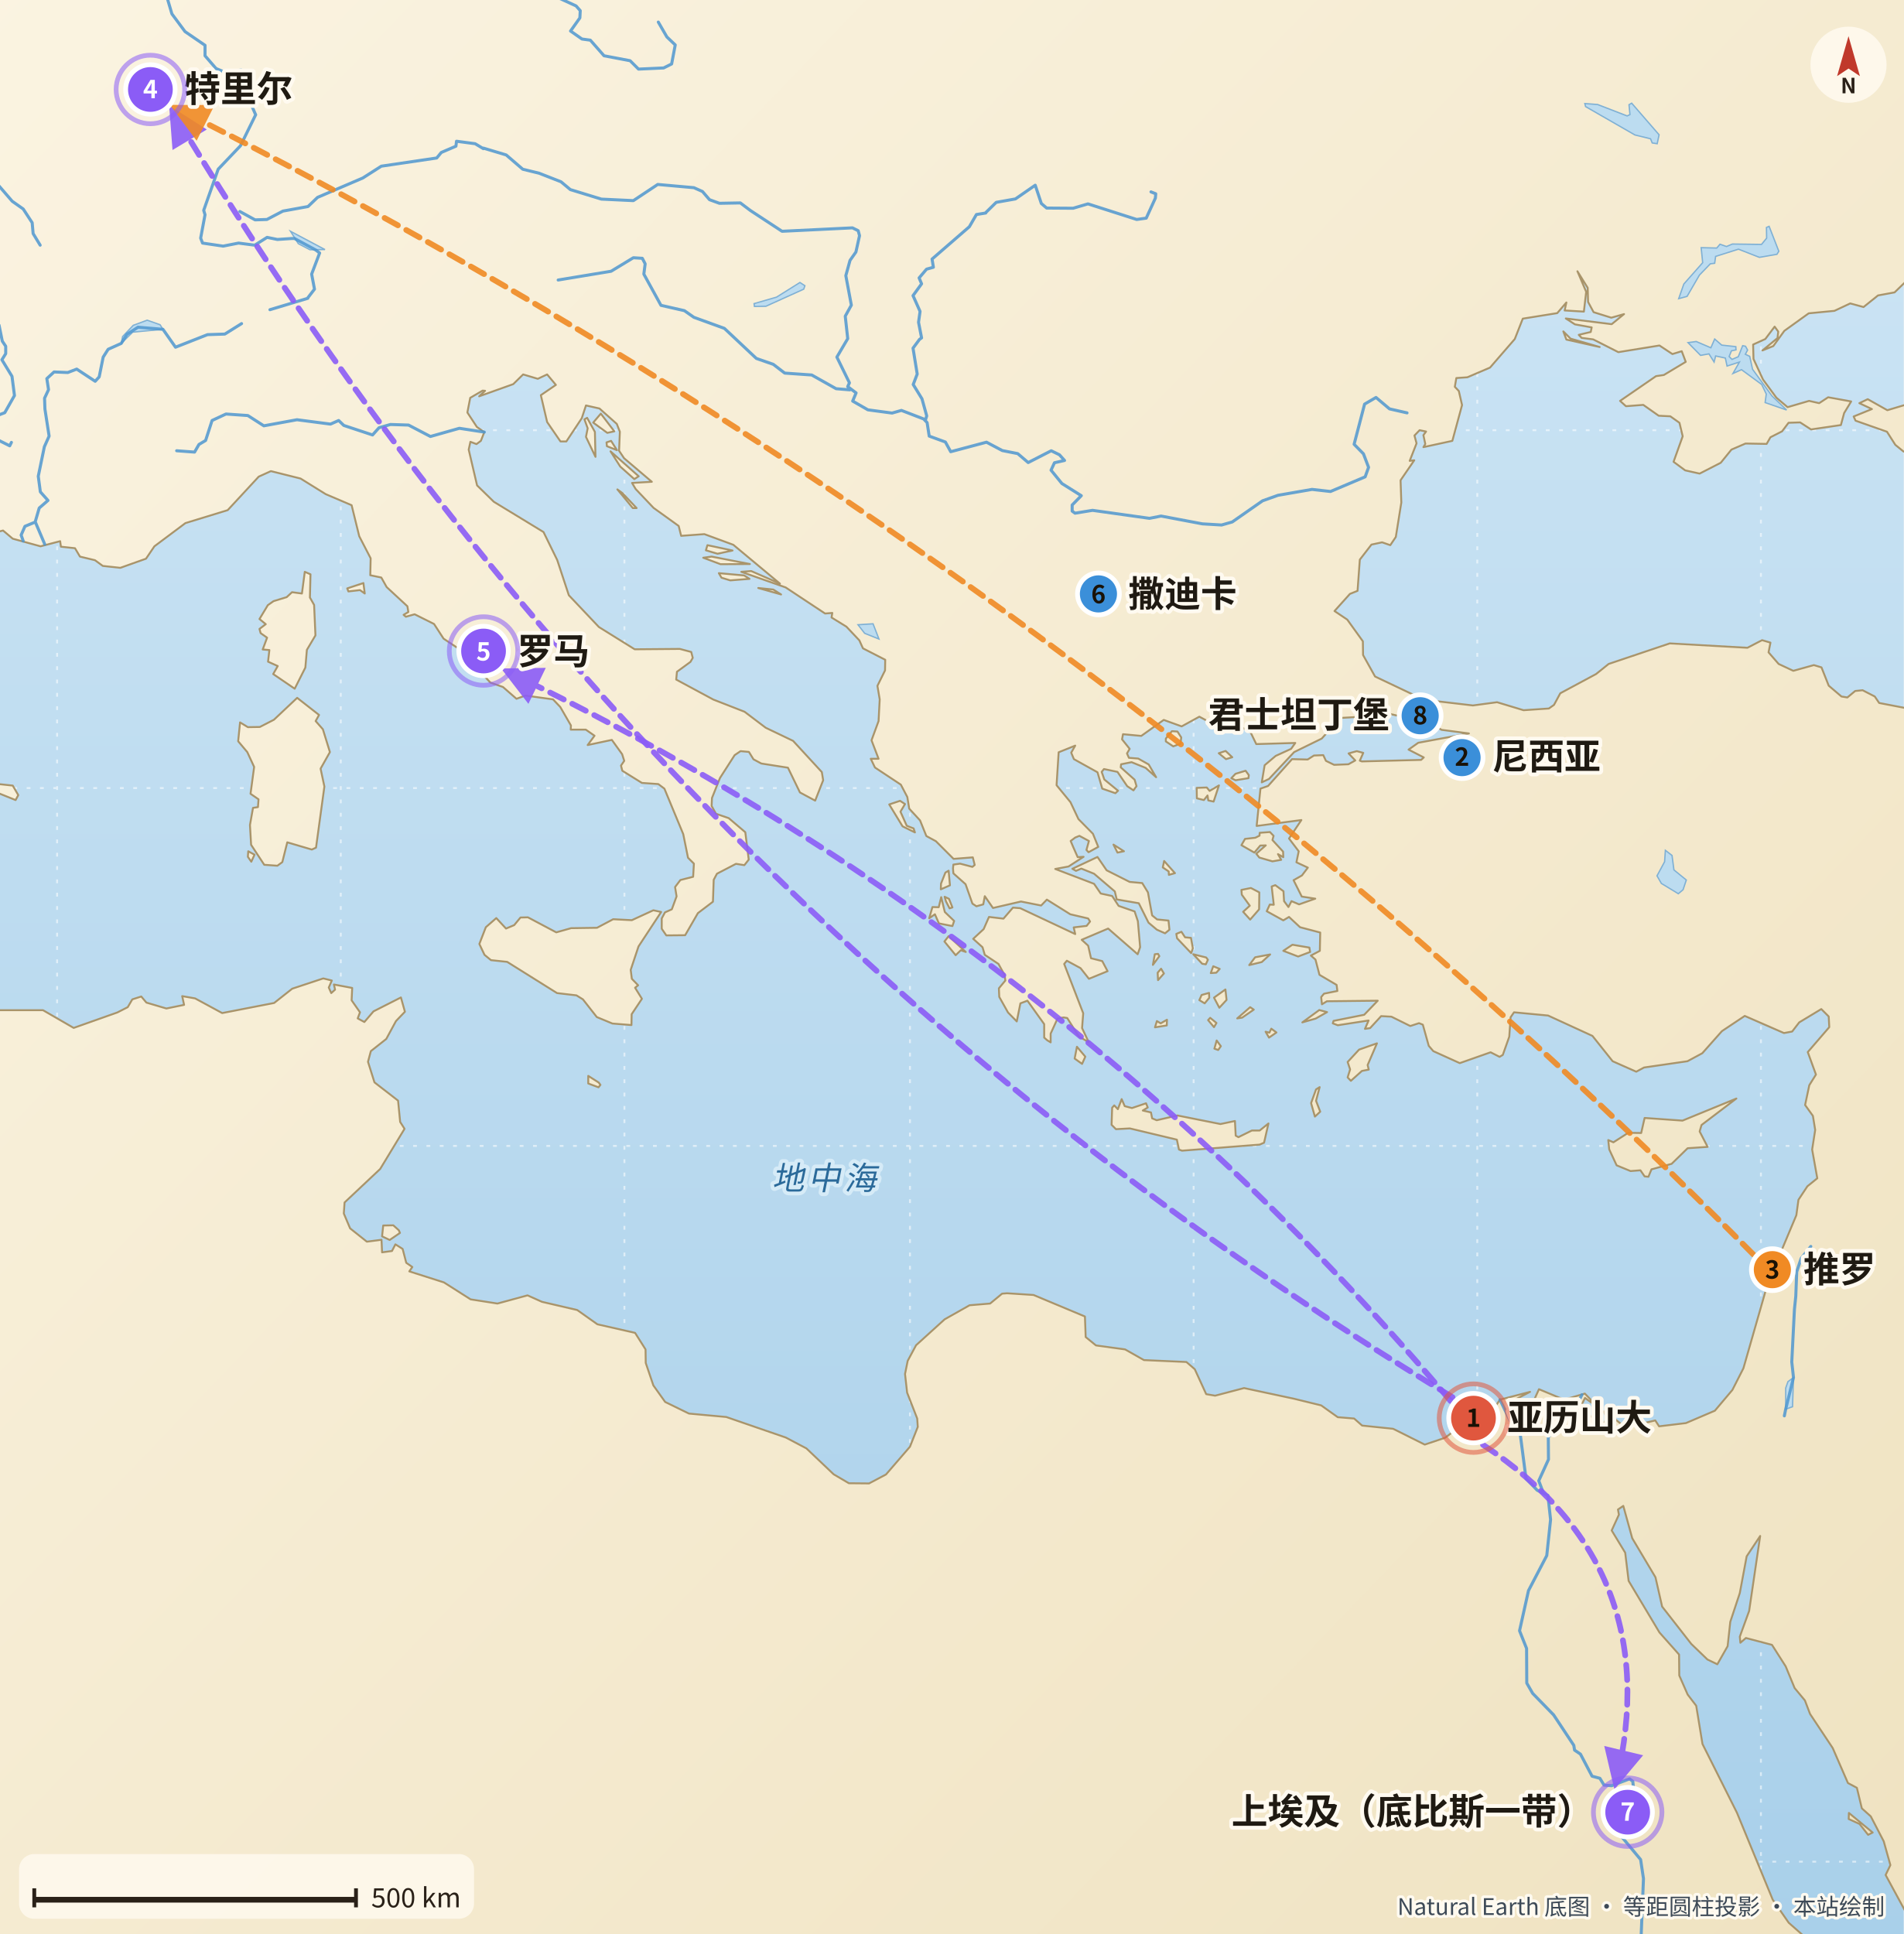
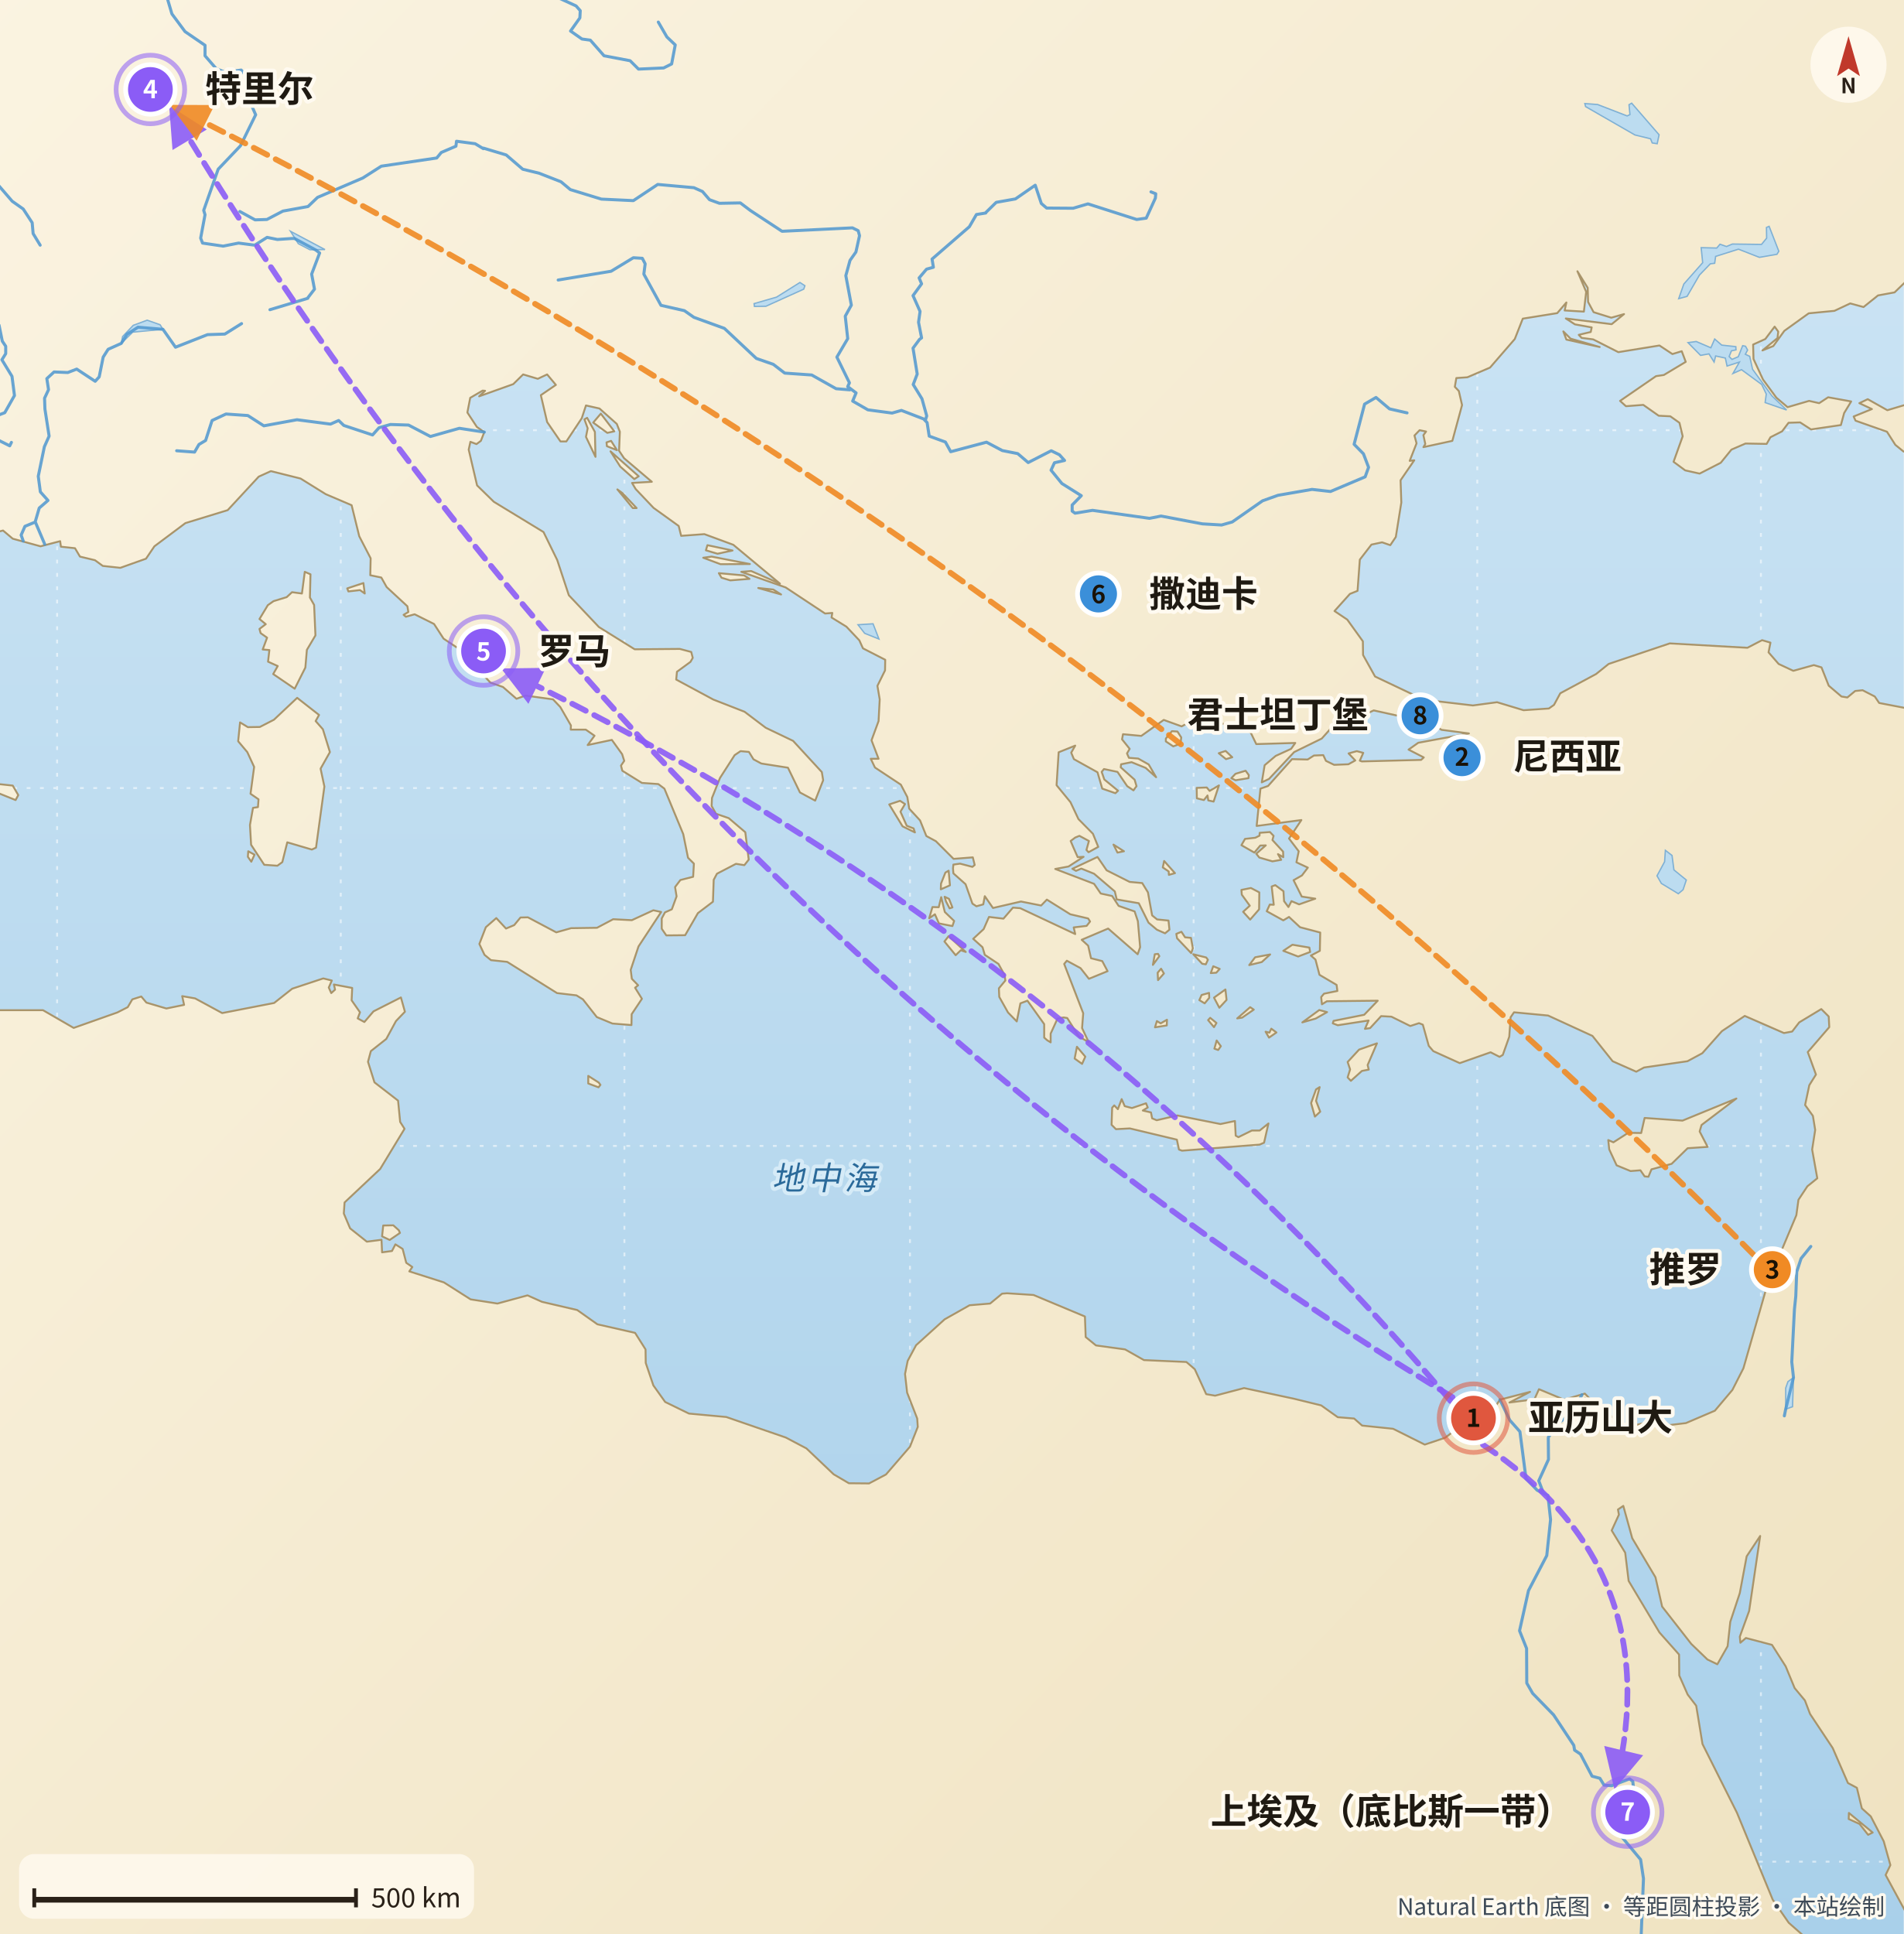
<svg xmlns="http://www.w3.org/2000/svg" viewBox="0 0 1000 1016" width="1000" height="1016" font-family="'Noto Sans CJK SC','PingFang SC','Microsoft YaHei','Source Han Sans SC',sans-serif">
  <defs>
    <linearGradient id="sea" x1="0" y1="0" x2="0" y2="1">
      <stop offset="0" stop-color="#cfe6f5" />
      <stop offset="1" stop-color="#a9d0ea" />
    </linearGradient>
    <linearGradient id="ld" x1="0" y1="0" x2="1" y2="1">
      <stop offset="0" stop-color="#fbf4e2" />
      <stop offset="1" stop-color="#efe2c0" />
    </linearGradient>
    <marker id="a8b5cf6" viewBox="0 0 10 10" refX="8" refY="5" markerWidth="7" markerHeight="7" orient="auto-start-reverse">
      <path d="M0,0L10,5L0,10z" fill="#8b5cf6" />
    </marker>
    <marker id="af08a24" viewBox="0 0 10 10" refX="8" refY="5" markerWidth="7" markerHeight="7" orient="auto-start-reverse">
      <path d="M0,0L10,5L0,10z" fill="#f08a24" />
    </marker>
  </defs>
  <rect width="1000" height="1016" fill="url(#sea)" />
  <path d="M30,0V1016M179,0V1016M328,0V1016M478,0V1016M627,0V1016M776,0V1016M925,0V1016M0,978H1000M0,790H1000M0,602H1000M0,414H1000M0,226H1000M0,38H1000" stroke="#ffffff" stroke-opacity=".55" stroke-width="1" stroke-dasharray="2 5" fill="none" />
  <path d="M594.6,582.1 602.0,579.6 602.9,581.8 600.3,583.4 604.6,584.4 605.2,587.5 607.6,588.5 618.5,586.0 641.1,590.5 648.7,588.9 649.1,596.6 650.5,597.4 657.6,593.9 661.7,593.9 666.3,590.2 664.0,600.3 661.7,601.3 620.9,604.5 619.3,603.9 618.2,598.7 593.5,592.8 586.2,593.2 583.9,590.9 584.2,581.9 585.3,580.7 587.2,582.7 589.2,577.4 590.8,581.1 594.6,582.1ZM581.3,457.2 593.4,463.3 600.0,463.9 603.0,468.8 605.2,480.9 607.8,483.0 613.8,483.6 614.3,488.4 612.0,490.3 607.7,488.4 603.3,484.7 598.2,474.5 586.6,472.5 585.6,468.3 574.7,459.0 568.0,456.3 565.2,457.5 563.3,456.4 576.5,450.2 581.3,457.2ZM893.8,591.0 892.8,594.4 897.0,602.5 886.5,603.2 878.1,611.4 867.5,614.3 865.9,618.2 863.9,618.0 861.7,614.8 856.5,615.2 849.2,612.2 845.3,603.8 844.8,598.9 847.5,600.1 855.3,595.1 862.1,595.2 863.9,587.3 883.8,588.7 912.1,577.1 893.8,591.0ZM-25.5,421.8 -18.0,422.3 -16.4,422.9 -16.1,425.3 -22.5,437.0 -27.7,440.2 -29.9,439.1 -29.9,416.5 -24.0,415.4 -25.5,421.8ZM169.6,383.1 173.3,395.1 168.4,403.8 170.4,413.2 166.0,445.3 163.8,446.3 150.9,442.5 148.3,452.9 145.7,454.8 138.8,454.3 131.9,443.8 131.3,433.4 132.9,424.4 135.5,424.0 135.8,419.9 131.6,417.0 133.5,402.9 129.9,395.1 125.1,389.4 126.1,379.5 130.2,382.0 136.5,381.9 143.9,378.1 156.1,366.6 167.6,375.6 165.8,378.8 169.6,383.1ZM162.8,313.9 165.0,317.8 165.7,333.8 161.2,341.4 160.4,350.7 154.8,361.8 143.5,354.1 145.9,349.9 140.8,347.6 141.5,341.5 138.0,341.2 140.3,335.0 136.9,332.6 136.3,330.4 139.6,327.9 136.3,325.2 140.7,317.9 143.7,315.8 150.6,313.7 153.4,311.1 158.6,311.8 160.1,300.4 163.1,301.7 162.8,313.9ZM347.3,479.1 335.4,497.2 331.3,509.5 331.9,514.2 335.2,517.6 333.6,518.9 337.2,524.7 331.8,532.8 331.7,538.5 321.7,537.7 313.5,534.3 306.2,525.0 302.8,522.9 292.6,521.7 266.4,505.3 257.9,504.4 254.5,501.6 251.8,495.9 255.2,487.1 260.7,482.3 265.8,487.8 270.1,486.0 273.4,482.0 277.3,481.9 292.2,489.8 300.0,487.6 313.6,487.4 322.1,482.9 331.9,483.4 343.2,478.2 347.3,479.1ZM377.6,301.1 390.9,302.3 393.7,304.1 383.6,304.9 379.0,303.5 377.6,301.1ZM393.9,296.3 378.5,296.4 369.4,293.0 373.8,292.4 393.9,296.3ZM376.9,290.9 370.8,289.1 371.6,286.4 384.8,289.2 376.9,290.9ZM981.3,963.9 976.8,958.2 971.1,955.6 971.2,952.4 983.7,962.7 981.3,963.9ZM840.3,182.3 822.8,178.4 821.2,174.1 825.0,177.9 840.3,182.3ZM709.6,567.8 707.9,566.0 709.2,561.8 707.9,557.9 713.9,551.4 723.3,548.1 718.4,559.5 719.0,561.9 715.4,562.6 709.6,567.8ZM690.7,586.6 688.7,579.5 691.3,572.3 693.2,571.1 691.3,578.3 693.5,584.0 690.7,586.6ZM684.1,537.1 693.0,530.6 697.1,531.7 691.1,535.1 684.1,537.1ZM640.5,529.4 637.7,524.1 643.7,519.8 644.3,525.3 640.5,529.4ZM632.8,527.1 630.0,525.4 631.2,522.7 635.1,521.6 635.2,524.2 632.8,527.1ZM639.9,551.6 637.9,550.9 639.1,546.6 641.3,549.6 639.9,551.6ZM637.7,539.6 634.6,535.9 635.7,534.7 639.0,537.4 637.7,539.6ZM678.9,496.3 687.8,497.8 688.2,500.1 681.9,502.5 674.1,499.5 678.9,496.3ZM656.2,507.0 659.3,502.9 667.2,501.4 662.8,505.4 656.2,507.0ZM649.9,535.0 656.7,529.1 658.6,530.4 652.5,534.6 649.9,535.0ZM670.5,542.4 666.6,545.1 664.8,542.0 666.8,542.5 667.8,540.4 670.5,542.4ZM605.6,506.9 606.6,501.3 608.3,501.1 609.0,502.3 605.6,506.9ZM608.3,514.9 608.1,511.0 609.9,508.9 611.4,511.4 608.3,514.9ZM613.0,535.7 612.9,538.7 606.7,539.7 607.7,536.4 609.7,537.6 613.0,535.7ZM625.7,500.7 618.3,492.9 617.9,490.6 620.6,489.5 622.5,492.4 625.6,492.7 626.6,498.2 625.7,500.7ZM633.4,506.6 631.5,506.3 626.8,501.3 633.6,503.0 634.5,504.2 633.4,506.6ZM656.7,483.1 653.0,479.0 656.5,475.8 652.3,470.0 652.1,467.5 657.1,466.5 661.5,468.8 661.4,477.7 656.7,483.1ZM668.4,441.3 674.0,447.4 674.1,450.3 671.3,448.7 673.0,451.7 668.4,452.5 661.5,450.5 659.9,448.5 664.9,444.1 662.0,444.2 658.9,447.9 652.1,444.0 654.0,440.7 659.4,440.1 661.6,439.0 661.7,437.5 667.1,437.1 669.0,439.1 668.4,441.3ZM590.4,447.2 587.0,447.9 584.9,443.7 590.4,447.2ZM614.0,459.6 613.9,457.8 610.8,455.7 611.5,452.3 617.2,458.7 614.0,459.6ZM644.0,398.8 640.2,395.7 643.8,394.5 647.3,397.8 644.0,398.8ZM640.3,412.6 637.5,421.1 634.7,420.5 634.3,417.9 632.4,420.3 628.7,419.4 628.6,413.9 633.9,413.7 635.4,415.5 640.3,412.6ZM616.3,392.1 612.4,389.5 612.4,388.0 615.6,384.1 618.5,384.3 620.5,387.4 620.1,390.7 616.3,392.1ZM649.0,409.9 646.8,408.8 649.0,406.5 654.3,404.9 656.0,407.2 655.8,408.8 649.0,409.9ZM210.1,647.7 204.7,651.4 200.7,649.5 201.3,643.8 206.6,643.7 209.5,646.3 210.1,647.7ZM190.9,306.3 191.6,311.8 189.1,310.0 183.0,310.7 182.4,309.1 190.9,306.3ZM132.0,452.7 130.2,450.1 130.4,447.2 133.7,449.0 132.0,452.7ZM8.2,420.3 -4.0,415.4 -4.4,411.5 6.7,412.7 9.6,417.7 8.2,420.3ZM314.4,571.2 309.0,569.2 309.0,565.2 314.5,568.7 315.4,569.9 314.4,571.2ZM319.0,227.4 311.6,222.0 315.6,217.3 322.7,226.6 319.0,227.4ZM324.1,236.5 318.8,234.4 318.6,232.4 321.0,231.6 324.1,236.5ZM333.2,251.7 325.8,245.1 320.7,237.1 335.5,250.2 333.2,251.7ZM334.4,266.9 332.4,266.9 324.3,257.1 326.9,259.0 334.4,266.9ZM312.8,240.0 307.8,229.5 308.7,225.0 307.0,220.3 308.4,219.5 312.5,226.9 312.8,240.0ZM410.3,312.3 398.3,308.9 406.2,309.7 410.3,312.3ZM496.3,479.1 501.2,483.8 500.3,486.5 493.2,485.1 491.1,480.3 488.1,482.4 489.8,476.5 493.1,476.6 494.4,471.3 496.3,479.1ZM507.3,500.1 504.7,499.2 502.0,501.8 496.1,494.6 498.3,491.8 507.3,500.1ZM499.0,465.1 494.2,467.2 494.3,464.2 496.6,458.4 498.3,457.4 499.0,465.1ZM498.8,477.2 496.9,473.5 496.2,471.1 498.5,472.2 500.3,476.7 498.8,477.2ZM480.6,437.3 474.1,434.1 467.1,422.6 472.8,420.7 475.4,422.4 473.0,426.4 476.3,433.8 479.9,435.2 480.6,437.3ZM568.4,558.9 564.5,556.1 565.7,549.9 570.1,555.1 568.4,558.9ZM-1.5,-27.8 2.2,-24.4 -1.5,-23.6 -5.4,-26.1 -8.0,-25.5 -9.0,-27.5 -1.5,-27.8ZM636.0,511.2 637.3,507.6 640.7,509.0 638.9,511.0 636.0,511.2ZM1029.9,1029.4 1023.5,1019.3 1012.5,1008.9 1001.3,1004.9 990.5,985.0 993.0,979.8 989.5,967.3 982.7,954.2 978.0,950.0 975.4,939.2 970.7,936.7 962.7,918.3 950.8,900.4 948.1,893.3 942.7,886.8 938.0,875.4 930.8,864.1 917.1,860.5 914.2,863.0 913.9,859.8 918.8,846.3 924.6,806.9 917.5,817.6 913.9,836.9 908.9,852.0 907.5,864.8 902.1,874.3 896.9,871.8 888.4,863.6 873.1,844.0 869.6,828.6 857.4,808.1 852.7,791.1 849.9,793.0 850.4,795.7 846.6,804.0 853.7,815.7 855.5,830.5 871.7,857.6 882.0,869.2 882.1,880.2 886.5,890.2 891.0,896.1 894.3,916.2 912.4,952.3 931.2,998.0 939.6,1010.1 948.8,1018.2 941.5,1018.9 940.4,1024.2 941.0,1036.9 945.5,1053.5 -29.9,1053.5 -29.9,534.9 -14.3,534.5 -6.6,530.7 22.6,530.7 38.7,540.0 61.6,531.9 67.1,529.1 69.5,525.0 74.2,523.5 76.9,526.7 87.4,529.8 96.7,527.9 95.7,523.3 102.5,524.5 116.7,532.2 144.0,526.9 153.5,519.4 169.8,514.0 174.3,515.1 172.7,518.8 174.0,521.7 176.0,519.9 175.4,517.2 185.0,519.0 184.7,525.5 189.1,531.8 187.9,535.0 191.4,536.9 196.2,531.3 210.6,524.0 212.7,531.5 208.0,536.4 202.9,545.8 194.8,552.2 193.3,557.8 196.7,568.6 209.1,578.2 210.2,589.4 212.5,593.0 199.7,614.1 181.0,631.7 180.6,637.5 183.9,645.3 192.7,652.3 200.4,651.3 200.7,657.9 205.9,657.2 207.7,653.7 211.5,656.1 213.4,663.4 216.6,665.6 215.0,667.9 233.2,673.7 247.2,682.6 261.3,684.8 277.1,680.5 284.7,683.9 303.2,688.2 313.8,695.7 333.6,700.2 339.1,708.9 339.2,716.0 343.2,727.8 349.4,736.5 361.9,742.6 381.5,744.4 412.8,755.2 423.6,760.9 437.9,774.5 445.9,779.2 456.5,779.3 465.4,774.6 478.0,760.0 482.1,749.6 481.8,745.2 476.5,731.6 475.4,721.8 476.8,714.9 481.2,706.7 496.2,693.1 509.3,685.7 520.1,684.8 526.4,679.6 529.0,679.4 542.9,680.3 569.9,691.6 570.3,702.4 575.7,706.8 591.0,708.9 600.9,714.5 623.2,715.5 627.6,719.3 633.6,732.4 638.3,733.2 653.5,729.2 679.7,734.8 694.0,738.3 702.7,744.5 711.3,745.2 715.5,748.9 731.8,750.6 748.4,758.9 759.1,755.3 774.0,744.0 782.8,742.8 787.9,735.3 803.7,731.2 792.9,736.8 806.0,735.1 808.4,729.8 821.6,735.3 832.5,732.1 839.9,739.7 832.6,734.4 829.0,741.5 836.1,744.2 838.9,749.0 842.0,748.0 844.2,745.0 842.3,741.5 843.3,741.4 853.8,749.9 869.5,746.2 871.5,749.3 885.6,747.6 900.8,741.1 910.0,730.2 915.8,718.8 928.6,674.1 943.6,638.4 944.7,630.3 949.4,623.2 954.6,619.0 951.9,603.9 953.5,593.6 952.3,586.2 948.2,580.5 950.4,570.1 953.9,564.5 949.6,552.7 960.9,539.6 960.6,534.0 956.7,530.1 945.1,537.1 941.4,541.9 937.1,542.7 916.5,533.7 904.5,541.7 894.2,553.3 886.4,557.5 863.6,560.8 859.5,563.0 847.1,557.5 836.5,544.2 813.2,533.5 795.3,531.8 793.5,534.4 792.8,544.6 789.4,554.2 787.7,555.2 783.0,552.8 766.8,558.5 752.9,552.2 750.5,549.4 747.4,538.3 745.4,537.5 740.8,539.0 730.9,534.1 725.5,533.8 719.7,540.1 717.0,540.5 718.9,536.1 702.7,538.6 700.1,537.6 700.5,536.3 716.6,533.1 723.7,525.7 697.0,526.0 694.4,527.6 694.0,523.8 695.5,522.0 702.5,520.6 702.1,517.4 693.1,512.1 691.0,504.1 688.6,502.0 693.3,499.5 693.5,489.9 682.9,487.1 677.1,481.7 674.1,483.5 665.4,478.7 667.0,475.2 669.1,475.3 668.0,465.7 669.9,465.0 674.2,468.2 674.5,473.4 676.8,476.5 678.4,473.4 682.4,475.1 690.9,472.1 683.8,471.0 679.5,462.4 683.9,459.9 687.0,455.8 681.0,453.0 682.2,447.2 677.1,440.5 683.6,430.8 660.1,433.9 662.1,414.3 666.1,412.9 678.7,398.8 686.9,399.0 690.2,396.9 695.1,396.7 696.5,399.7 700.8,401.8 708.3,401.5 711.9,399.5 708.4,395.8 712.7,394.6 716.1,395.5 714.3,399.6 715.3,400.0 746.5,399.2 747.9,397.9 739.9,393.8 745.0,390.2 771.6,385.3 757.2,383.4 749.7,378.6 747.6,376.0 750.7,367.9 773.7,370.6 786.4,368.9 800.3,373.1 813.6,372.2 816.3,370.3 819.6,364.2 838.4,354.1 845.0,348.8 877.1,338.0 917.9,340.3 925.6,336.3 930.0,337.6 929.0,342.7 934.3,348.8 942.0,352.4 952.8,349.4 956.8,350.6 960.6,360.2 967.3,365.9 970.4,366.4 974.5,363.0 978.4,362.6 984.8,365.9 987.1,369.3 1007.9,373.3 1012.2,376.2 1029.9,378.8 1029.9,1029.4ZM1029.9,250.5 1020.3,247.6 1010.5,237.1 1006.1,238.5 999.9,237.2 995.6,233.7 991.2,226.8 974.7,221.0 973.7,218.8 983.3,214.9 976.7,211.8 981.1,209.7 991.4,215.5 1004.4,211.6 1005.1,207.4 1003.3,207.0 1003.4,204.5 1010.2,195.7 1012.9,188.1 1015.4,186.3 1017.1,187.5 1017.3,190.6 1020.4,184.6 1029.6,184.7 1017.2,173.3 1012.4,172.8 1008.0,164.2 1014.0,164.9 1021.8,161.7 1029.9,163.2 1029.9,250.5ZM1029.4,143.9 1020.2,147.5 1001.3,147.7 995.2,153.6 986.5,155.2 978.9,161.3 971.9,159.4 963.6,163.3 950.1,164.6 937.3,173.8 931.5,181.8 925.8,184.1 933.7,177.6 934.1,174.2 932.2,171.6 927.3,178.1 920.9,181.0 921.1,188.6 926.1,199.4 933.1,208.9 939.0,213.9 950.3,210.6 955.6,211.8 960.3,208.7 972.4,210.9 968.7,217.0 967.0,223.3 951.3,225.6 945.6,221.9 939.5,222.1 936.1,226.6 930.0,229.7 928.0,233.2 916.9,233.0 909.5,236.2 903.9,243.1 892.8,248.8 885.2,247.1 879.1,242.6 883.9,229.2 882.2,222.1 877.4,218.7 871.3,218.4 863.2,212.7 854.1,213.4 851.0,210.6 869.9,197.6 874.0,197.0 885.5,190.1 883.4,184.5 878.5,186.0 871.7,181.5 850.1,185.0 836.9,178.3 830.8,177.5 829.3,175.9 835.6,174.4 836.1,172.0 827.3,170.4 822.5,167.3 846.6,170.3 853.1,165.0 846.4,166.9 837.1,164.0 834.2,158.6 834.0,151.2 828.6,142.5 833.2,153.3 832.0,163.7 821.9,163.1 822.8,158.9 818.0,164.5 799.9,167.4 795.7,178.1 782.7,193.1 770.8,198.2 765.0,198.6 764.2,203.2 766.3,205.4 768.0,212.8 762.9,231.6 747.7,234.9 748.7,233.3 747.7,228.6 749.1,226.7 745.7,226.0 743.0,228.8 744.1,232.9 740.5,242.1 742.9,241.8 735.7,252.3 736.1,264.0 733.2,282.1 730.3,286.4 726.0,284.9 720.4,286.1 714.3,294.0 713.1,310.4 709.1,312.0 701.0,321.0 707.7,325.5 715.9,336.9 716.0,344.1 722.3,355.4 748.0,367.6 745.0,376.0 739.7,377.2 721.6,373.2 714.2,376.6 701.5,377.3 699.4,382.3 694.3,388.0 679.8,395.1 666.6,409.2 662.8,411.0 664.3,402.0 670.1,397.1 678.2,393.4 680.4,390.3 659.9,390.9 657.0,384.9 652.4,382.1 634.3,378.8 630.0,376.5 620.7,381.6 611.3,378.2 599.5,386.6 589.9,385.7 589.4,388.4 593.4,393.4 592.0,395.8 593.0,398.1 597.9,398.5 603.4,401.6 607.3,408.3 601.8,403.4 594.4,400.4 588.9,401.5 588.7,403.1 596.0,409.6 597.0,413.0 595.4,415.2 592.1,413.0 587.0,405.5 579.9,404.0 578.7,405.5 580.1,409.5 587.3,415.4 585.9,416.7 579.0,414.3 576.5,405.7 564.1,398.8 562.7,395.4 564.8,391.7 556.1,395.2 555.0,412.5 562.3,421.4 566.5,430.3 574.1,438.0 576.9,444.9 571.8,447.7 570.7,446.5 572.0,441.8 567.0,439.1 564.8,440.0 562.4,441.8 563.8,445.1 566.1,450.3 569.2,450.1 561.3,455.2 554.3,456.5 574.7,464.3 578.2,469.4 584.2,470.7 587.6,475.9 596.0,478.8 597.7,483.9 598.9,497.6 597.6,501.3 582.1,487.8 568.2,493.7 571.6,496.8 573.1,503.4 579.0,504.9 581.8,510.2 572.0,514.2 567.6,508.6 560.4,504.7 559.0,506.4 569.0,532.3 568.4,540.1 571.9,547.5 566.7,544.5 560.6,534.8 558.7,534.5 555.5,535.1 551.9,543.0 551.9,547.6 550.1,546.5 548.5,545.1 548.5,538.0 539.7,525.7 536.0,527.1 534.1,536.6 529.5,531.9 524.9,523.7 524.7,519.2 528.1,515.1 527.7,512.2 524.5,506.4 517.3,501.6 516.1,497.6 511.2,493.2 516.7,488.1 519.5,481.7 527.1,482.6 532.1,476.8 535.9,477.1 564.8,490.7 564.0,487.2 570.8,486.4 572.6,484.1 571.6,482.5 562.2,480.3 549.9,472.6 546.9,475.7 536.3,473.6 521.6,477.0 517.3,470.8 516.5,475.1 512.9,476.1 510.8,474.7 507.2,464.5 500.8,458.8 500.6,456.2 500.8,454.2 504.3,453.7 510.8,455.4 512.0,454.4 511.0,450.4 500.9,451.2 491.6,441.9 486.6,439.2 483.3,431.0 477.6,424.8 476.6,418.7 473.2,412.2 459.6,403.2 457.4,398.6 461.5,398.6 457.8,388.9 461.5,378.8 462.1,367.4 460.9,360.3 464.9,352.2 465.0,346.6 453.3,340.6 451.4,336.4 444.6,329.2 436.8,324.4 437.2,322.0 433.4,322.3 412.7,308.6 389.4,300.4 394.6,300.0 409.7,306.6 385.2,286.2 370.0,280.6 357.8,281.5 356.5,276.3 343.3,266.8 333.9,256.9 332.0,253.7 342.4,253.1 327.8,240.7 325.2,236.8 325.6,226.8 324.0,222.7 314.9,214.6 307.8,213.0 305.6,219.7 297.5,231.9 294.4,231.9 287.4,221.7 284.1,207.6 292.0,202.2 287.4,196.7 282.5,199.0 274.8,196.7 269.6,201.8 251.7,208.2 254.8,205.3 253.5,205.2 247.0,209.0 245.5,216.7 250.5,224.3 254.4,227.0 252.6,231.6 250.3,233.3 247.1,232.1 246.2,236.2 250.6,255.0 259.4,263.6 285.5,279.5 292.7,294.2 298.8,312.7 314.6,329.4 333.4,341.1 357.1,340.9 363.1,342.5 363.9,345.6 362.7,347.7 355.6,352.9 355.2,357.0 374.7,367.5 391.1,373.9 402.2,382.3 416.6,389.2 431.7,405.6 432.4,409.9 428.2,420.6 420.2,416.3 413.9,403.3 399.9,401.1 395.8,398.9 393.4,395.0 389.0,394.6 385.9,396.7 378.2,408.7 374.0,419.2 373.8,423.4 376.1,427.5 382.8,429.8 391.5,437.2 393.3,451.6 391.0,454.5 386.6,453.8 376.6,459.0 374.9,462.2 374.5,473.7 366.6,479.7 359.9,491.3 350.0,491.4 347.6,487.9 347.6,482.5 349.3,479.3 352.9,477.7 355.4,470.9 354.6,466.0 357.4,462.3 364.1,460.6 364.5,453.7 361.4,450.6 358.9,438.2 349.0,414.3 345.8,411.9 337.2,411.3 326.9,404.9 326.2,402.2 327.9,399.7 326.8,396.2 321.4,388.7 308.7,391.4 312.3,386.5 307.7,383.3 299.8,383.3 299.9,381.1 294.3,371.4 290.5,367.4 276.0,365.4 271.3,367.1 264.2,360.9 257.6,358.6 241.1,340.9 233.0,335.5 228.0,327.8 217.8,322.7 213.2,324.0 212.0,323.0 214.5,321.5 214.0,318.5 203.1,308.4 200.3,303.4 194.5,302.2 194.7,293.3 188.7,281.7 184.7,265.4 171.1,259.6 157.9,251.4 142.3,247.5 135.9,250.4 119.6,268.0 97.4,274.8 81.1,287.0 76.7,293.5 63.2,298.3 54.0,297.3 49.9,294.3 42.0,292.4 39.4,288.0 32.0,287.2 31.6,284.3 21.3,287.0 6.7,283.0 1.6,278.7 -2.7,279.8 -22.1,293.7 -28.3,304.2 -27.1,316.4 -20.7,327.8 -24.9,329.0 -25.4,332.5 -22.7,335.5 -22.4,340.7 -29.9,347.5 -29.9,-10.5 -17.1,-14.8 -3.5,-13.3 6.8,-14.5 0.2,-16.7 -5.3,-15.4 -12.3,-17.1 -16.4,-20.3 -7.6,-22.4 4.2,-17.1 8.2,-17.7 0.1,-22.4 5.5,-23.0 -1.6,-30.5 3.0,-37.6 1029.9,-37.6 1029.4,143.9Z" fill="url(#ld)" stroke="#a9946a" stroke-width="1" stroke-linejoin="round" fill-rule="evenodd" />
  <path d="M942.1,723.7 941.6,739.0 938.0,740.3 938.0,729.2 939.2,725.8 942.1,723.7ZM870.5,75.5 867.9,75.1 867.0,72.9 858.8,70.9 832.9,56.0 832.5,54.4 839.2,54.9 854.7,60.9 856.2,60.2 855.7,55.0 857.1,54.2 871.5,70.8 870.5,75.5ZM879.3,457.0 885.8,462.3 884.1,467.4 881.6,469.5 872.7,464.1 870.4,460.1 874.4,452.7 874.8,446.7 878.3,449.4 879.3,457.0ZM85.6,173.0 69.7,174.5 63.7,180.4 64.4,176.8 70.0,170.9 77.3,168.2 84.1,170.6 85.6,173.0ZM402.3,160.9 396.3,161.0 396.1,159.5 407.9,156.1 420.2,148.4 422.8,150.1 422.2,151.9 402.3,160.9ZM170.7,131.1 162.8,131.2 156.7,128.0 152.6,121.5 170.7,131.1ZM938.5,215.4 927.2,211.5 927.8,207.0 925.4,202.0 914.8,194.2 910.3,196.2 913.7,190.2 907.2,192.3 906.3,188.1 901.2,187.0 900.4,190.2 897.7,185.9 893.3,186.7 886.7,180.0 891.0,179.4 898.7,182.7 900.7,178.1 904.4,181.3 911.8,182.1 911.9,183.8 909.5,184.3 908.3,187.3 909.8,188.8 913.1,187.4 915.4,181.6 916.9,181.9 918.0,183.9 916.8,186.1 919.1,187.2 920.6,194.0 930.8,208.0 938.5,215.4ZM933.4,133.6 924.2,135.2 913.2,130.9 901.2,134.7 900.7,138.3 898.4,138.6 892.7,144.5 886.2,155.7 881.8,156.9 884.5,149.2 894.4,138.0 893.6,130.1 901.8,130.3 903.5,128.3 906.9,129.5 910.0,128.2 925.3,128.4 928.0,125.1 927.9,119.5 929.3,118.9 934.4,132.0 933.4,133.6ZM854.8,1053.4 857.9,1044.9 860.7,1042.5 861.3,1037.0 858.0,1034.1 855.6,1035.8 853.7,1034.9 856.9,1032.1 854.5,1031.4 855.4,1029.7 859.6,1031.6 860.7,1030.3 861.9,1023.7 860.4,1019.3 862.1,1016.4 863.7,1018.1 865.3,1027.4 863.0,1030.6 865.8,1034.4 863.3,1035.3 865.9,1044.6 863.3,1044.1 863.0,1047.5 861.3,1048.2 864.1,1053.5 859.3,1052.1 854.8,1053.4ZM458.6,327.7 461.7,335.7 454.2,332.7 450.7,328.2 458.6,327.7Z" fill="#bcdcf0" stroke="#7fb0d4" stroke-width=".7" />
  <path d="M1029.9,569.1 1022.3,566.2 1017.3,561.6 1020.4,551.5M938.0,740.3 942.1,723.7M943.3,681.0 942.6,687.8M862.1,1016.4 863.1,1041.0 855.9,1053.5M153.1,125.3 145.7,125.8M154.7,125.3 165.8,131.3M63.7,180.4 66.7,175.6 72.5,171.9 85.6,173.0M1015.7,532.9 1016.6,536.5 1023.1,543.4 1020.4,551.5M810.8,784.5 808.3,777.9 813.4,766.7 813.3,755.1 818.5,747.7 826.0,742.1 831.0,732.7M394.2,110.6 410.8,121.5 447.8,119.7 450.8,121.2 451.5,123.8 449.6,132.4 446.5,136.8 444.3,144.8 447.2,160.3 444.0,166.1 445.3,177.9 439.6,187.6 446.2,201.1 445.3,203.1 449.7,206.4 447.9,210.7 455.9,215.3 468.6,217.0 473.5,215.6 485.2,220.1 487.0,222.0 488.1,229.1 496.6,232.2 499.4,237.3 518.2,232.3 526.5,236.7 534.6,238.3 540.1,243.0 552.2,236.8 556.5,238.9 559.2,241.9 553.9,243.1 552.1,247.0 557.8,254.0 568.0,260.4 563.2,265.3 563.2,268.5 564.7,269.6 573.9,268.1 603.8,272.3 609.9,271.1 631.6,275.2 641.7,275.8 647.3,274.2 663.2,263.1 671.3,260.2 689.2,257.1 698.9,258.2 717.1,250.5 718.9,245.5 716.2,238.4 711.3,233.4 716.8,212.3 722.8,208.8 729.9,214.8 739.1,216.9M126.0,111.1 134.0,115.5 140.2,115.3 148.6,110.9 161.8,108.5 166.8,103.7 190.6,93.5 200.3,87.3 229.4,83.0 231.8,80.1 239.5,76.8 239.8,74.2 249.6,75.5 253.9,78.1M394.2,110.6 388.9,106.6 377.9,106.8 372.7,104.9 369.0,100.6 364.5,98.6 345.5,96.9 332.7,105.4 315.9,104.6 299.6,99.6 294.7,95.5 283.2,91.0 274.6,88.9 265.9,81.4 253.9,77.8M293.2,147.1 321.0,142.5 332.7,135.4 337.4,135.7 338.9,138.6 338.2,144.0 347.2,160.4 359.5,163.2 364.5,166.7 380.5,172.5 397.3,188.3 406.2,191.4 412.2,196.0 426.4,197.0 439.2,204.2 446.4,204.8M345.8,11.6 350.3,19.4 354.7,23.6 352.8,33.6 348.6,35.7 335.4,36.3 331.0,31.9 317.3,29.3 310.1,21.1 305.7,20.5 299.7,16.3 304.6,9.4 304.8,5.6 302.6,3.1 284.2,-5.3 275.4,-14.4 274.2,-17.8M274.4,-17.8 266.7,-23.4 263.9,-26.8 263.5,-29.7 260.9,-31.7 243.2,-32.9 238.6,-34.2 235.8,-37.6M1029.9,461.3 1025.5,467.3 1029.9,470.7M1029.9,507.2 1021.1,510.6 1013.9,510.8 1010.6,515.8 1010.8,522.4 1014.6,526.9 1015.7,532.9M1029.9,434.6 1027.6,438.6 1029.9,441.1M938.0,740.3 937.3,743.8M942.6,687.8 941.2,715.5 942.1,723.7M951.2,654.8 946.1,661.1 943.8,668.1 943.3,681.0M39.7,-36.2 34.7,-37.4 12.7,-33.7 2.5,-37.4M60.9,-32.8 57.4,-36.1 39.7,-36.2M862.1,1016.4 863.3,986.9 861.8,976.9 852.0,965.1 850.5,957.0 856.8,949.9 858.6,945.2 857.7,935.8 856.0,934.5 846.6,938.1 842.6,937.8 840.4,934.2 836.3,933.1 830.2,921.5 827.1,919.4 826.7,916.9 816.1,900.9 805.1,889.6 802.0,884.2 801.9,866.0 798.2,856.7 802.9,835.6 812.5,817.2 814.5,798.3 813.1,785.6M92.8,236.8 102.2,237.5 104.5,233.5 108.0,231.4 111.4,220.9 118.7,217.5 130.2,218.3 138.6,223.7 156.0,220.5 173.6,222.8 177.9,220.9 180.6,223.5 195.7,228.5 199.1,224.7 205.1,223.0 214.6,223.3 226.1,229.3 241.3,225.0 254.4,227.0M141.8,162.7 161.7,156.7M161.5,156.7 165.2,151.9 163.7,144.0 167.9,132.9 165.8,131.3M153.1,125.3 154.7,125.3M145.7,125.8 140.3,124.7 133.8,128.8 125.3,127.7 117.2,129.3 106.4,127.7 105.4,125.1 107.7,112.8 107.0,110.5 114.6,88.9 126.3,76.6M126.3,76.6 134.3,60.3 130.8,52.3 132.4,46.4 130.1,41.0 126.7,36.8 118.3,38.0 113.5,36.0 107.7,29.3 107.7,23.8 97.2,16.6 90.3,7.3 87.7,-1.5 82.3,-7.0 80.3,-11.4 80.2,-19.7 77.4,-22.3 77.5,-24.0 62.1,-32.7 48.4,-33.4 37.3,-30.6 29.4,-31.0M18.4,274.3 13.1,276.5 11.1,281.1 12.2,284.2M63.7,180.4 56.8,183.5 54.2,187.6 52.1,198.0 50.0,200.3 40.3,193.9 35.6,195.7 28.4,195.4 24.6,198.9 25.5,204.7 23.4,209.2 23.6,214.9 25.8,229.1 23.3,234.7 20.1,250.2 21.2,258.4 25.2,262.9 20.6,266.9 18.5,274.1 23.5,285.9M126.9,170.0 118.1,175.5 109.0,175.8 92.2,182.4 85.6,173.0M813.1,785.6 807.5,782.9 801.6,776.8 798.4,752.1 793.1,746.1 787.9,735.3M21.1,128.8 17.4,122.7 16.9,117.0 12.2,109.8 6.4,105.7 -4.2,93.4 -7.1,92.1 -13.1,93.1 -29.9,98.2M483.0,178.3 479.6,182.9 481.8,196.5 479.7,202.0 484.3,209.5 486.8,218.5 486.0,221.0M517.8,111.9 512.9,112.7 509.2,119.1 489.6,136.1 490.3,140.4 486.7,141.4 482.8,146.0 484.1,149.1 479.6,155.3 483.3,163.6 482.5,169.3 484.1,177.5 483.0,178.3M604.6,100.8 607.1,101.8 606.9,104.1 602.1,114.6 597.1,115.3 571.5,107.1 563.7,109.4 549.8,109.3 547.0,106.9 543.8,97.3 533.4,104.5 523.3,106.3 517.6,111.9M29.4,-31.0 17.4,-27.1 -0.6,-31.9M-27.4,151.1 -29.9,143.8M-27.4,151.1 -22.4,152.3 -20.0,156.3 -15.2,156.9 -8.2,164.1 -7.5,167.1 -0.5,170.8 1.2,179.2 3.0,181.9 3.0,185.8 1.0,189.0 6.3,197.7 7.6,207.8 2.5,216.8 -1.4,218.3 -2.9,226.8 -2.1,230.6 5.1,234.2 6.0,232.4" fill="none" stroke="#4f97cf" stroke-width="1.6" stroke-linejoin="round" stroke-linecap="round" opacity=".85" />
  <path d="M763,734 Q343,480 91,59" fill="none" stroke="#8b5cf6" stroke-width="3" stroke-dasharray="8 5" stroke-linecap="round" marker-end="url(#a8b5cf6)" opacity=".9" />
  <path d="M762,736 Q555,492 267,353" fill="none" stroke="#8b5cf6" stroke-width="3" stroke-dasharray="8 5" stroke-linecap="round" marker-end="url(#a8b5cf6)" opacity=".9" />
  <path d="M779,759 Q876,823 849,936" fill="none" stroke="#8b5cf6" stroke-width="3" stroke-dasharray="8 5" stroke-linecap="round" marker-end="url(#a8b5cf6)" opacity=".9" />
  <path d="M921,659 Q556,290 93,57" fill="none" stroke="#f08a24" stroke-width="3" stroke-dasharray="8 5" stroke-linecap="round" marker-end="url(#af08a24)" opacity=".9" />
-   <text x="791.7" y="751.5" text-anchor="start" font-size="19" font-weight="800" fill="#1f1a12" paint-order="stroke" stroke="#fffaf0" stroke-width="4" stroke-linejoin="round">亚历山大</text>
-   <text x="96.8" y="53.5" text-anchor="start" font-size="19" font-weight="800" fill="#1f1a12" paint-order="stroke" stroke="#fffaf0" stroke-width="4" stroke-linejoin="round">特里尔</text>
-   <text x="271.7" y="348.9" text-anchor="start" font-size="19" font-weight="800" fill="#1f1a12" paint-order="stroke" stroke="#fffaf0" stroke-width="4" stroke-linejoin="round">罗马</text>
-   <text x="836.9" y="958.4" text-anchor="end" font-size="19" font-weight="800" fill="#1f1a12" paint-order="stroke" stroke="#fffaf0" stroke-width="4" stroke-linejoin="round">上埃及（底比斯一带）</text>
-   <text x="783.8" y="404.2" text-anchor="start" font-size="19" font-weight="600" fill="#1f1a12" paint-order="stroke" stroke="#fffaf0" stroke-width="4" stroke-linejoin="round">尼西亚</text>
-   <text x="947.3" y="673.6" text-anchor="start" font-size="19" font-weight="600" fill="#1f1a12" paint-order="stroke" stroke="#fffaf0" stroke-width="4" stroke-linejoin="round">推罗</text>
-   <text x="592.7" y="318.8" text-anchor="start" font-size="19" font-weight="600" fill="#1f1a12" paint-order="stroke" stroke="#fffaf0" stroke-width="4" stroke-linejoin="round">撒迪卡</text>
-   <text x="729.7" y="382.3" text-anchor="end" font-size="19" font-weight="600" fill="#1f1a12" paint-order="stroke" stroke="#fffaf0" stroke-width="4" stroke-linejoin="round">君士坦丁堡</text>
+   <text x="802.7" y="751.5" text-anchor="start" font-size="19" font-weight="800" fill="#1f1a12" paint-order="stroke" stroke="#fffaf0" stroke-width="4" stroke-linejoin="round">亚历山大</text>
+   <text x="107.8" y="53.5" text-anchor="start" font-size="19" font-weight="800" fill="#1f1a12" paint-order="stroke" stroke="#fffaf0" stroke-width="4" stroke-linejoin="round">特里尔</text>
+   <text x="282.7" y="348.9" text-anchor="start" font-size="19" font-weight="800" fill="#1f1a12" paint-order="stroke" stroke="#fffaf0" stroke-width="4" stroke-linejoin="round">罗马</text>
+   <text x="825.9" y="958.4" text-anchor="end" font-size="19" font-weight="800" fill="#1f1a12" paint-order="stroke" stroke="#fffaf0" stroke-width="4" stroke-linejoin="round">上埃及（底比斯一带）</text>
+   <text x="794.8" y="404.2" text-anchor="start" font-size="19" font-weight="600" fill="#1f1a12" paint-order="stroke" stroke="#fffaf0" stroke-width="4" stroke-linejoin="round">尼西亚</text>
+   <text x="904.3" y="673.6" text-anchor="end" font-size="19" font-weight="600" fill="#1f1a12" paint-order="stroke" stroke="#fffaf0" stroke-width="4" stroke-linejoin="round">推罗</text>
+   <text x="603.7" y="318.8" text-anchor="start" font-size="19" font-weight="600" fill="#1f1a12" paint-order="stroke" stroke="#fffaf0" stroke-width="4" stroke-linejoin="round">撒迪卡</text>
+   <text x="718.7" y="382.3" text-anchor="end" font-size="19" font-weight="600" fill="#1f1a12" paint-order="stroke" stroke="#fffaf0" stroke-width="4" stroke-linejoin="round">君士坦丁堡</text>
  <text x="433" y="625" text-anchor="middle" font-size="17" font-style="italic" fill="#2b6a9a" letter-spacing="2" paint-order="stroke" stroke="#d6ebf7" stroke-width="4" stroke-linejoin="round">地中海</text>
  <circle cx="774" cy="745" r="18" fill="none" stroke="#e0573e" stroke-width="2.5" opacity=".55" />
  <circle cx="774" cy="745" r="13" fill="#e0573e" stroke="#ffffff" stroke-width="2.5" />
  <text x="774" y="749.6" text-anchor="middle" font-size="13" font-weight="800" fill="#1a1206">1</text>
  <circle cx="768" cy="398" r="11" fill="#3b8fd9" stroke="#ffffff" stroke-width="2.5" />
  <text x="768" y="402.3" text-anchor="middle" font-size="13" font-weight="800" fill="#1a1206">2</text>
  <circle cx="931" cy="667" r="11" fill="#f08a24" stroke="#ffffff" stroke-width="2.5" />
  <text x="931" y="671.7" text-anchor="middle" font-size="13" font-weight="800" fill="#1a1206">3</text>
  <circle cx="79" cy="47" r="18" fill="none" stroke="#8b5cf6" stroke-width="2.5" opacity=".55" />
  <circle cx="79" cy="47" r="13" fill="#8b5cf6" stroke="#ffffff" stroke-width="2.5" />
  <text x="79" y="51.6" text-anchor="middle" font-size="13" font-weight="800" fill="#ffffff">4</text>
  <circle cx="254" cy="342" r="18" fill="none" stroke="#8b5cf6" stroke-width="2.5" opacity=".55" />
  <circle cx="254" cy="342" r="13" fill="#8b5cf6" stroke="#ffffff" stroke-width="2.5" />
  <text x="254" y="347.0" text-anchor="middle" font-size="13" font-weight="800" fill="#ffffff">5</text>
  <circle cx="577" cy="312" r="11" fill="#3b8fd9" stroke="#ffffff" stroke-width="2.5" />
  <text x="577" y="316.9" text-anchor="middle" font-size="13" font-weight="800" fill="#1a1206">6</text>
  <circle cx="855" cy="952" r="18" fill="none" stroke="#8b5cf6" stroke-width="2.5" opacity=".55" />
  <circle cx="855" cy="952" r="13" fill="#8b5cf6" stroke="#ffffff" stroke-width="2.5" />
  <text x="855" y="956.5" text-anchor="middle" font-size="13" font-weight="800" fill="#ffffff">7</text>
  <circle cx="746" cy="376" r="11" fill="#3b8fd9" stroke="#ffffff" stroke-width="2.5" />
  <text x="746" y="380.5" text-anchor="middle" font-size="13" font-weight="800" fill="#1a1206">8</text>
  <g transform="translate(18,998)">
    <rect x="-8" y="-24" width="239" height="34" rx="8" fill="#fffaf0" opacity=".8" />
    <path d="M0,0H169" stroke="#2a2118" stroke-width="3" />
    <path d="M0,-6V4M169,-6V4" stroke="#2a2118" stroke-width="2" />
    <text x="177" y="4" font-size="14" fill="#2a2118">500 km</text>
  </g>
  <g transform="translate(971,34)">
    <circle r="20" fill="#fffaf0" opacity=".85" />
    <path d="M0,-15L6,6L0,2L-6,6z" fill="#c0392b" />
    <text y="15" text-anchor="middle" font-size="11" font-weight="800" fill="#2a2118">N</text>
  </g>
  <text x="990" y="1006" text-anchor="end" font-size="12" fill="#3d4a57" paint-order="stroke" stroke="#fffaf0" stroke-width="3" stroke-linejoin="round">Natural Earth 底图 · 等距圆柱投影 · 本站绘制</text>
</svg>
